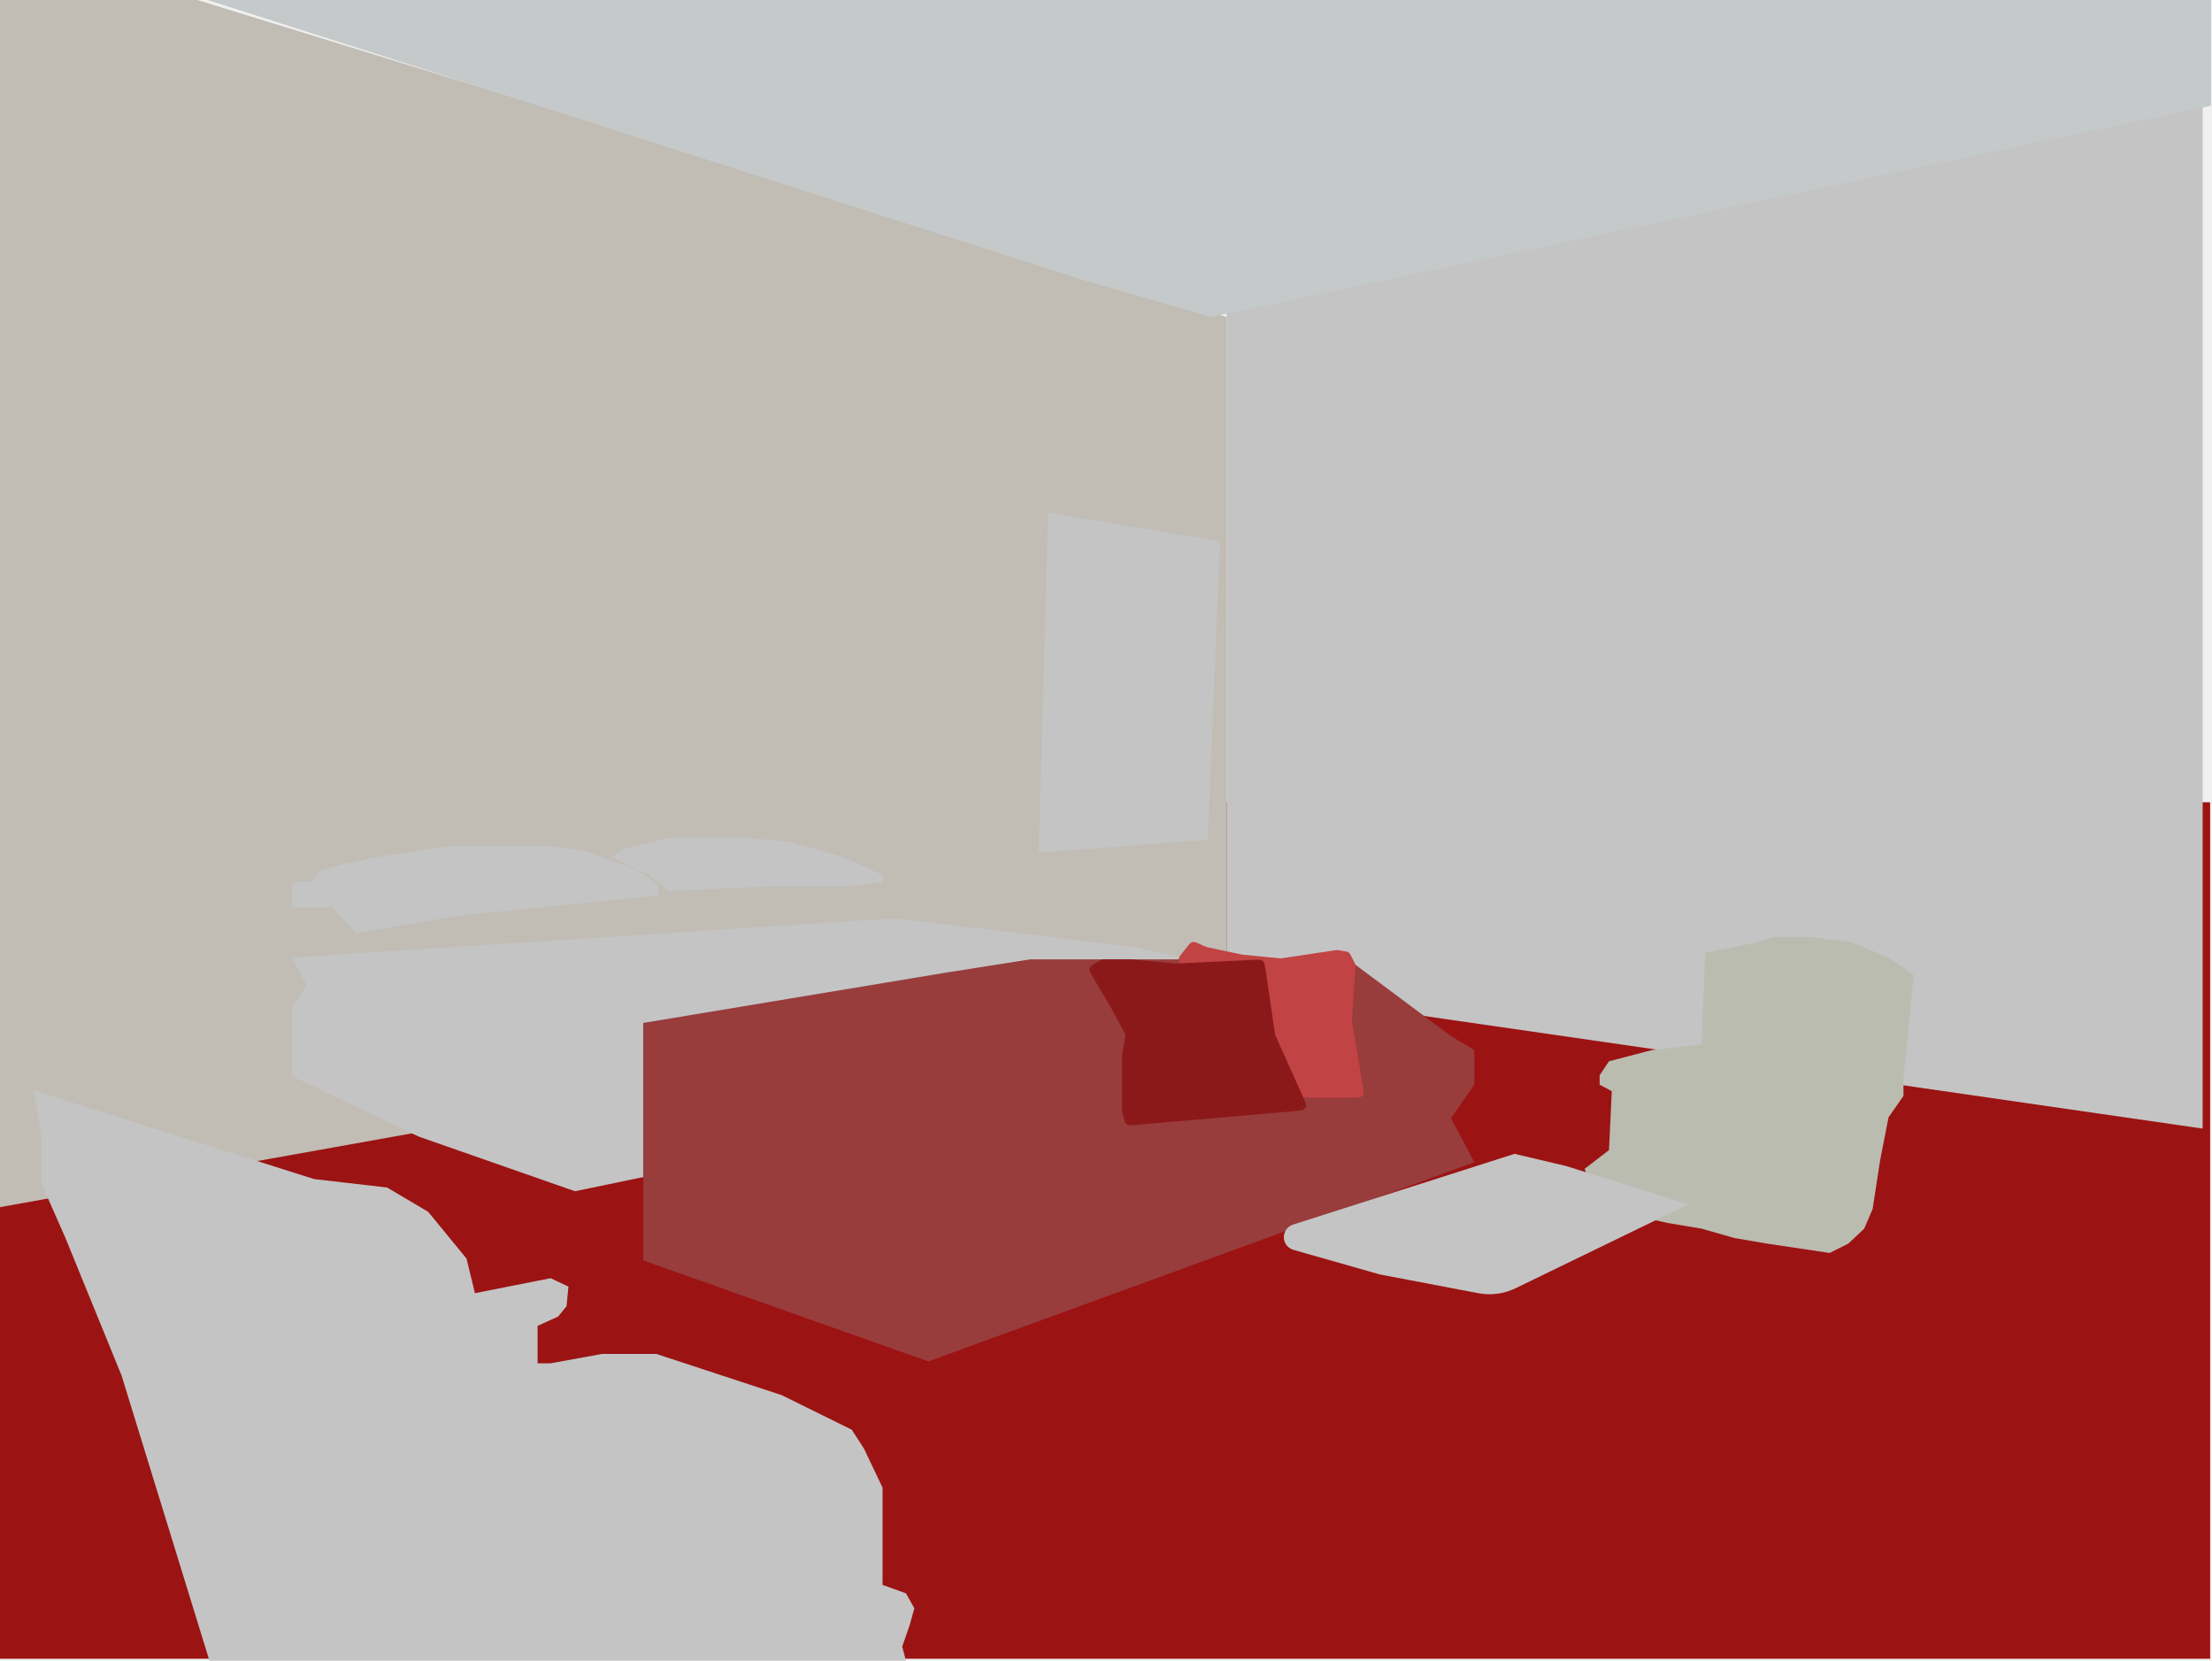
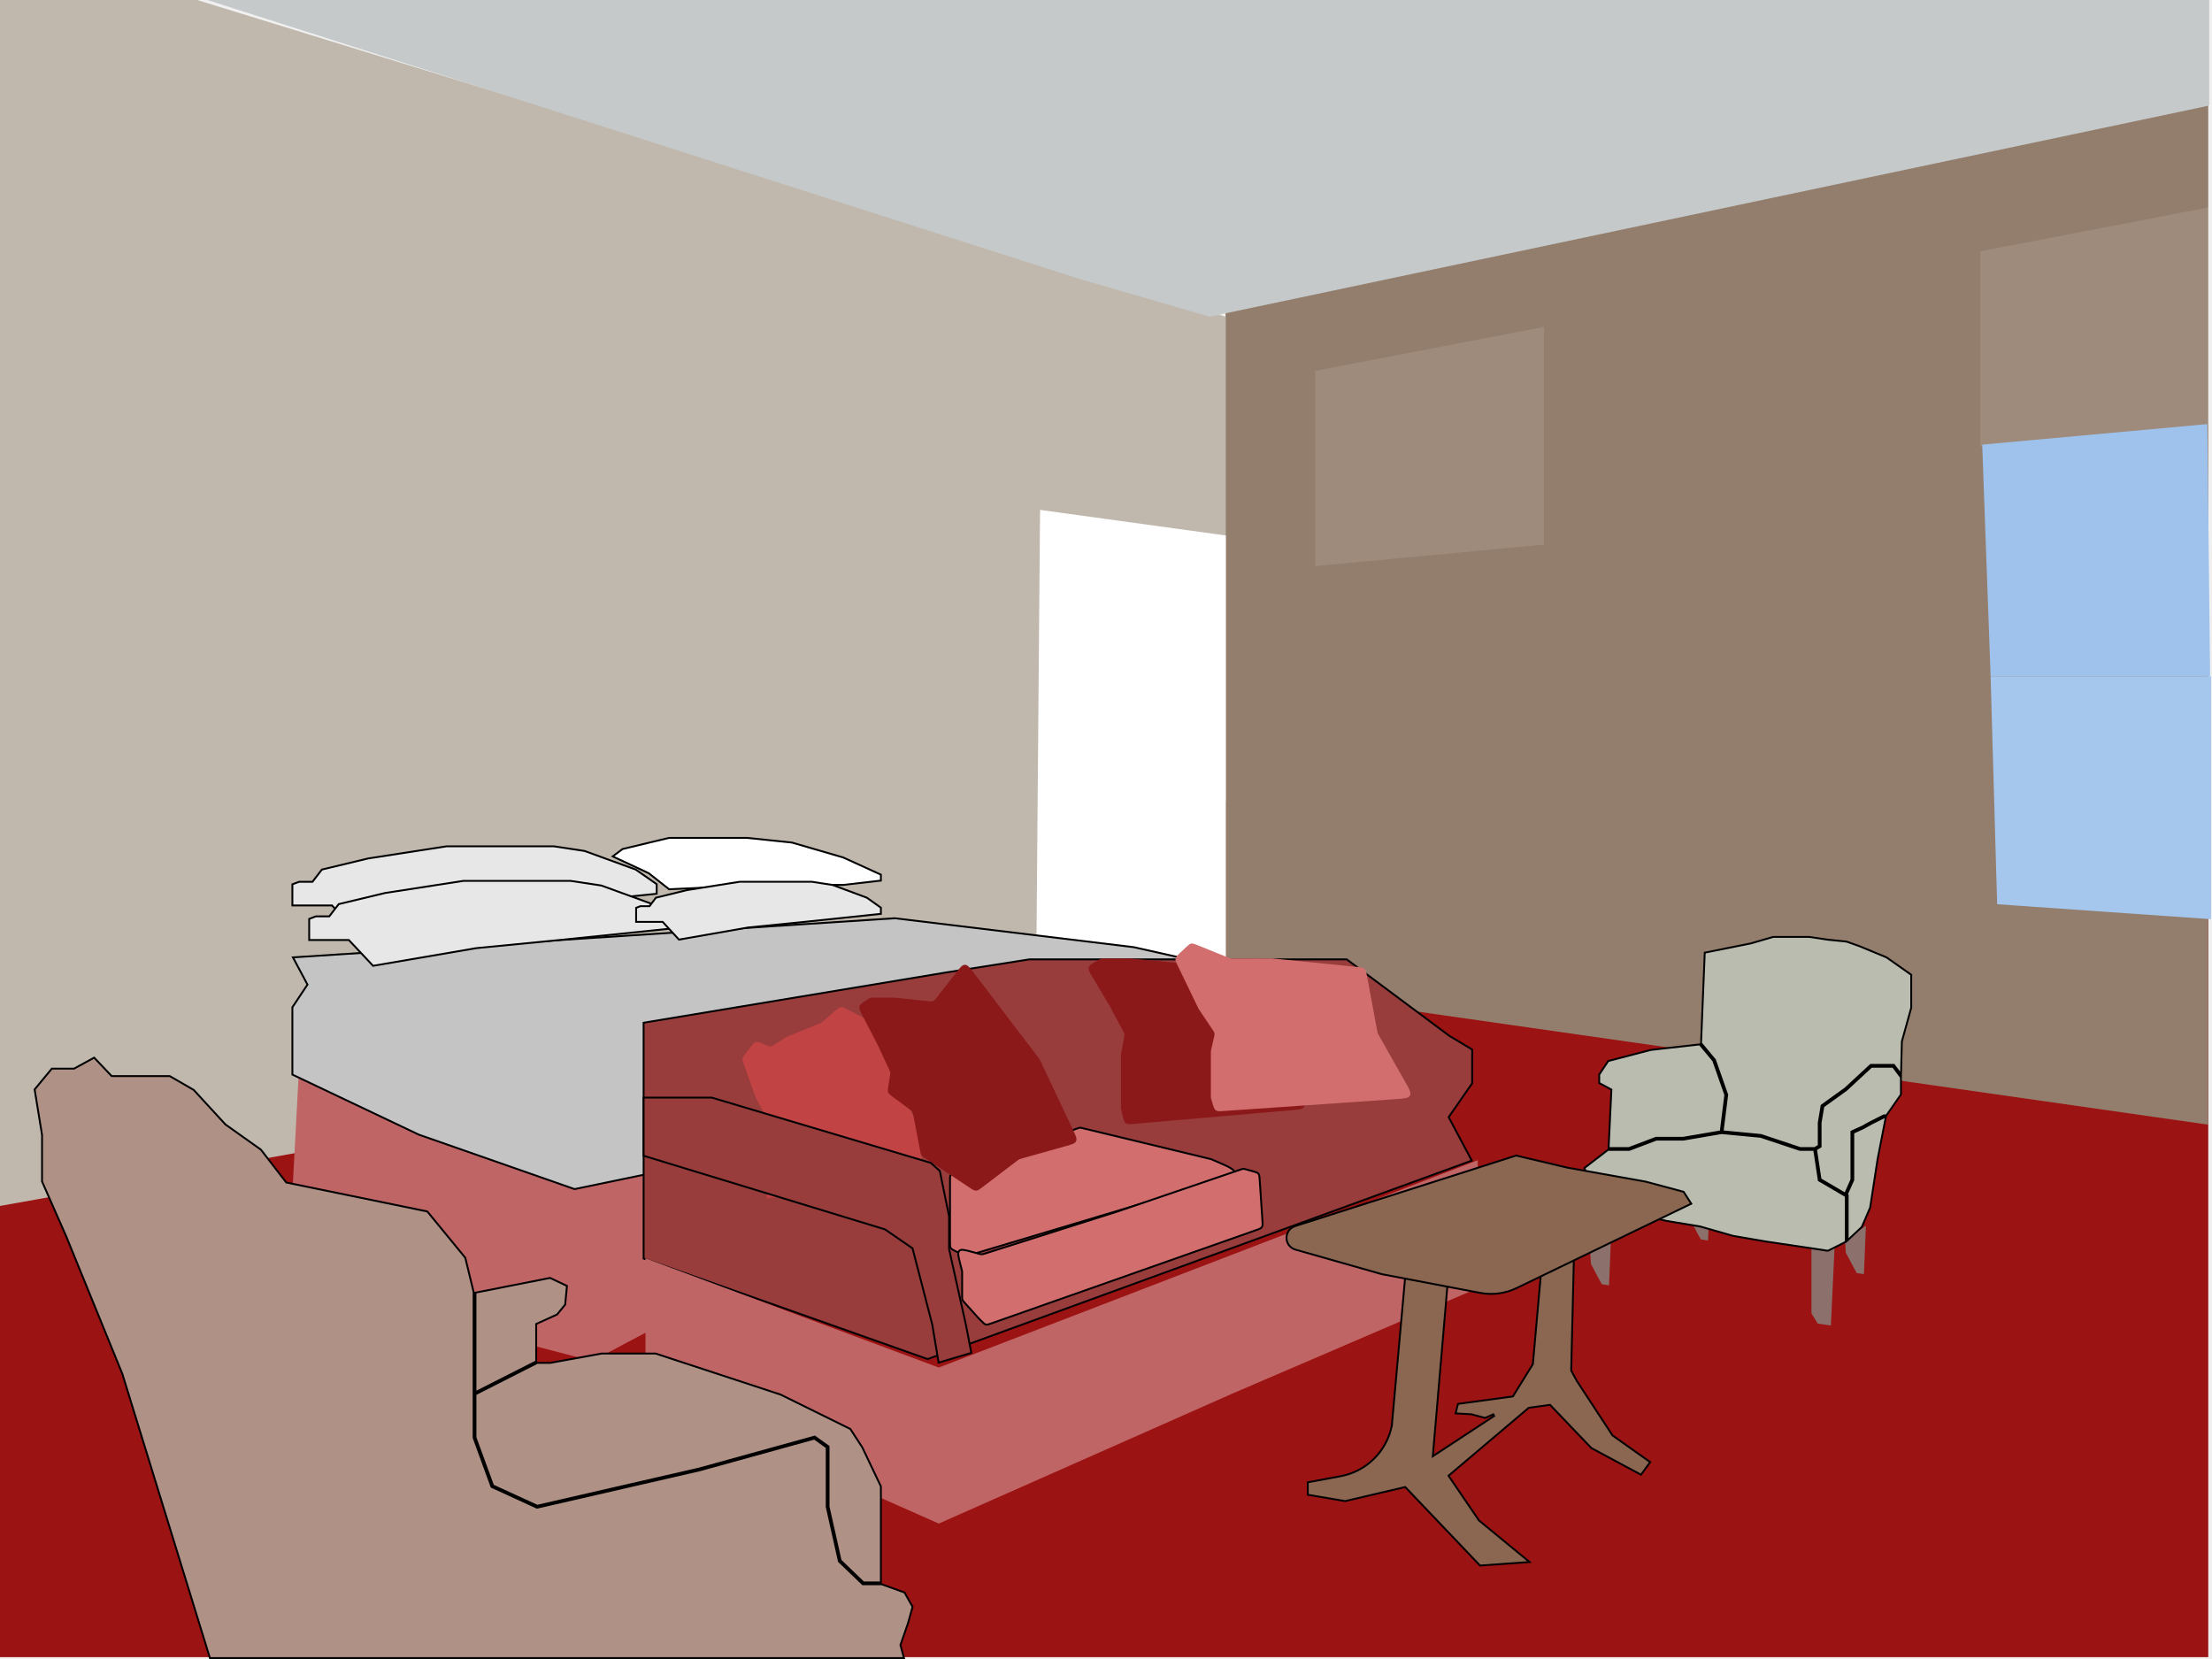
- <svg xmlns="http://www.w3.org/2000/svg" width="1183" height="888" viewBox="0 0 1183 888" fill="none">
+ <svg xmlns="http://www.w3.org/2000/svg" width="1184" height="888" viewBox="0 0 1184 888" fill="none">
  <rect y="429" width="1182" height="458" fill="#9C1313" />
-   <path d="M1178 52.5L656 166.5V528L1178 603.5V52.5Z" fill="#C4C4C4" />
-   <path d="M0 0H105.5L656 169.5V528L0 645.5V0Z" fill="#C1BCB4" />
+   <path d="M1182 53L656 166.586V526.774L1182 602V53Z" fill="#937E6D" />
+   <path d="M0 0H105.5L656 169.5V528L0 645.5V0Z" fill="#C0B8AD" />
+   <path d="M556.708 272.931L656.137 286.623L656.137 533.499L554.442 545.915L556.708 272.931Z" fill="white" />
+   <path d="M969.601 667.115L977.5 669.999L982 667.116L980 709.499L973 708.5L969.601 702.999L969.601 667.115Z" fill="#8B706C" />
+   <path d="M991.941 656.063L996.285 657.833L998.756 656.071L997.682 682.012L993.834 681.396L991.963 678.027L988 670.5L987.5 663L991.941 656.063Z" fill="#8B706C" />
+   <path d="M908.506 638.064L912.85 639.834L915.321 638.072L914.247 664.013L910.399 663.397L908.528 660.028L904.565 652.501L904.065 645.001L908.506 638.064Z" fill="#8B706C" />
+   <path d="M855.506 662.064L859.85 663.834L862.321 662.072L861.247 688.013L857.399 687.397L855.528 684.028L851.565 676.501L851.065 669.001L855.506 662.064Z" fill="#8B706C" />
+   <path d="M160 572.5L317 631L605.5 520V588.5L474 645L317 728.5L154 686L160 572.5Z" fill="#C06565" />
  <path d="M111 0H1182.5V56.5L647.5 169.5L578.5 149.5L111 0Z" fill="#C5C9CA" />
-   <path d="M164 527L156 512L479 491L607 506.5L631.5 512L652 565.5L307.5 637L224 607.799L156 575.5V539L164 527Z" fill="#C4C4C4" />
-   <path d="M344 547L506.5 520L551 513H721L776 554L788.5 561.5V580L776 598L788.5 621.5L496.5 728L344 674V547Z" fill="#983C3C" />
-   <path d="M18 583L168 630.5L207 635L229 648L249.5 673L254 691.5L294.5 683.5L304 688L303 698.5L298.5 704L287.5 709V729H294.5L322 724H351L418 746L455.5 764.5L462 774.5L472 795.5V847.5L484.5 852L489 860L486.5 869L482.5 880.5L484.5 888H112L65 735.5L35 662L22 632.5V607.5L18 583Z" fill="#C4C4C4" />
-   <path d="M631.117 515.628C630.571 514.099 630.298 513.334 630.423 512.569C630.549 511.805 631.052 511.167 632.058 509.893L634.63 506.636C636.009 504.888 636.699 504.015 637.692 503.766C638.684 503.518 639.704 503.964 641.744 504.857L644.935 506.253C645.217 506.376 645.358 506.438 645.505 506.485C645.651 506.532 645.802 506.564 646.104 506.627L664.5 510.5L684.261 512.428C684.63 512.464 684.815 512.482 684.999 512.477C685.184 512.472 685.367 512.445 685.734 512.39L714.099 508.135C714.548 508.068 714.773 508.034 715 508.034C715.227 508.035 715.451 508.069 715.901 508.139L718.433 508.528C719.936 508.759 720.688 508.875 721.278 509.305C721.867 509.735 722.207 510.415 722.888 511.775L724.271 514.543C724.634 515.267 724.815 515.629 724.894 516.021C724.972 516.414 724.945 516.818 724.892 517.625L723.047 545.291C723.024 545.645 723.012 545.822 723.021 545.999C723.03 546.176 723.06 546.35 723.12 546.7L728.803 579.99C729.359 583.243 729.636 584.869 728.737 585.935C727.838 587 726.189 587 722.889 587H645C644.172 587 643.5 587.672 643.5 588.5V588.5V573.5V560.041C643.5 559.771 643.5 559.636 643.512 559.501C643.524 559.367 643.548 559.234 643.597 558.968L645.126 550.554C645.311 549.537 645.404 549.028 645.326 548.527C645.247 548.026 645.004 547.57 644.517 546.658L637.708 533.89C637.604 533.695 637.552 533.598 637.507 533.497C637.463 533.396 637.426 533.292 637.351 533.084L631.117 515.628Z" fill="#C14343" />
-   <path d="M584.645 522.784C583.166 520.298 582.426 519.056 582.752 517.834C583.078 516.613 584.338 515.903 586.859 514.485L588.13 513.771C588.811 513.387 589.152 513.196 589.526 513.098C589.899 513 590.29 513 591.072 513H605L628.325 515.21C628.537 515.23 628.644 515.24 628.75 515.242C628.857 515.245 628.963 515.24 629.176 515.23L670.575 513.258C673.153 513.136 674.442 513.074 675.335 513.808C676.229 514.543 676.418 515.819 676.796 518.372L681.878 552.676C681.939 553.088 681.969 553.293 682.028 553.492C682.086 553.691 682.171 553.88 682.342 554.259L696.531 585.791C698.111 589.303 698.901 591.058 698.117 592.395C697.333 593.731 695.414 593.898 691.578 594.23L607.17 601.552C604.705 601.765 603.472 601.872 602.567 601.217C601.662 600.562 601.378 599.357 600.811 596.948L600.159 594.178C600.08 593.839 600.04 593.67 600.02 593.498C600 593.325 600 593.151 600 592.804V578.5V565.041C600 564.771 600 564.636 600.012 564.501C600.024 564.367 600.048 564.234 600.097 563.968L601.626 555.554C601.811 554.537 601.904 554.028 601.826 553.527C601.747 553.026 601.504 552.57 601.017 551.658L594 538.5L584.645 522.784Z" fill="#8C1919" />
-   <path d="M912 509.5L937 504.5L949 501H957.5H968.5L978.5 502.5L988.5 503.5L995.5 506L1010 512L1023.5 521.5L1018 576.5V586L1010 597.5L1005.5 620.5L1001.5 646.5L997 657L988.5 665L978.5 670L945 665L927.5 662L910 657L892 654L872 649.5L854 644L847.5 625L860.5 615L862 583.5L855.5 580V575L860.5 567.5L883.5 561.5L910 558.5L912 509.5Z" fill="#BABCAF" />
-   <path d="M689.452 667.214C684.862 663.771 686.075 656.581 691.542 654.835L810 617L837.5 623.5L903 644L810.541 688.87C804.346 691.876 797.347 692.804 790.582 691.516L738 681.5L691.76 668.358C690.927 668.121 690.145 667.734 689.452 667.214V667.214Z" fill="#C4C4C4" />
-   <path d="M333 454L358 448H400L424 450.5L451.5 458.5L472 467.842V471.789L451.5 474.158H407.649L358 476.5L347 467.842L327 458.5L333 454Z" fill="#C4C4C4" />
-   <path d="M560.5 274L652.5 289.5L646 449L555.5 456L560.5 274Z" fill="#C4C4C4" />
-   <path d="M172 465L197 459L239 452.5H296.5L313 455L340.5 465L352 473V478.842L290.5 485.158L246 489.5L190.5 499L177.5 485.158H156V473L160 471.5H167L172 465Z" fill="#C4C4C4" />
+   <path d="M164.416 527.277L164.582 527.029L164.441 526.765L156.806 512.449L478.986 491.502L606.915 506.993L631.129 512.429L651.323 565.13L307.534 636.482L224.19 607.336L156.5 575.184V539.151L164.416 527.277Z" fill="#C4C4C4" stroke="black" />
+   <path d="M775.701 554.401L775.721 554.416L775.743 554.429L788 561.783V579.843L775.589 597.715L775.415 597.965L775.559 598.235L787.789 621.227L496.498 727.469L344.5 673.647V547.424L506.578 520.494L506.582 520.493L551.039 513.5H720.834L775.701 554.401Z" fill="#983C3C" stroke="black" />
+   <path d="M398.117 569.628C397.571 568.099 397.298 567.334 397.423 566.569C397.549 565.805 398.052 565.167 399.058 563.893L401.63 560.636C403.009 558.888 403.699 558.015 404.692 557.766C405.684 557.518 406.704 557.964 408.744 558.857L409.544 559.207C410.991 559.84 411.714 560.156 412.467 560.095C413.22 560.034 413.883 559.605 415.209 558.747L420.522 555.309C420.761 555.155 420.88 555.077 421.006 555.012C421.132 554.946 421.264 554.893 421.527 554.786L438.593 547.868C439.045 547.684 439.272 547.593 439.479 547.466C439.687 547.34 439.872 547.181 440.243 546.863L446.938 541.125C448.421 539.853 449.163 539.217 450.072 539.111C450.98 539.004 451.849 539.451 453.587 540.345L465.38 546.41C466.427 546.948 466.951 547.217 467.328 547.65C467.706 548.083 467.902 548.638 468.294 549.748L473.5 564.5L479 576L489.672 599.285C489.836 599.642 489.918 599.821 489.975 600.008C490.033 600.195 490.066 600.388 490.132 600.775L495.803 633.99C496.359 637.243 496.636 638.869 495.737 639.935C494.838 641 493.189 641 489.889 641H412C411.172 641 410.5 641.672 410.5 642.5V627.5V614.041C410.5 613.771 410.5 613.636 410.512 613.501C410.524 613.367 410.548 613.234 410.597 612.968L412.126 604.554C412.311 603.537 412.404 603.028 412.326 602.527C412.247 602.026 412.004 601.57 411.517 600.658L404.708 587.89C404.604 587.695 404.552 587.598 404.507 587.497C404.463 587.396 404.426 587.292 404.351 587.084L398.117 569.628Z" fill="#C14343" />
+   <path d="M345.5 673.5L502.5 732L791 621V689.5L659.5 746L502.5 815.5L345.5 746V673.5Z" fill="#C06565" />
+   <path d="M584.646 522.784C583.167 520.298 582.427 519.056 582.753 517.834C583.079 516.613 584.339 515.903 586.86 514.485L588.131 513.771C588.812 513.387 589.153 513.196 589.527 513.098C589.9 513 590.291 513 591.073 513H605.001L628.326 515.21C628.538 515.23 628.645 515.24 628.751 515.242C628.858 515.245 628.964 515.24 629.177 515.23L670.576 513.258C673.154 513.136 674.443 513.074 675.336 513.808C676.229 514.543 676.419 515.819 676.797 518.372L681.879 552.676C681.94 553.088 681.97 553.293 682.029 553.492C682.087 553.691 682.172 553.88 682.343 554.259L696.532 585.791C698.112 589.303 698.902 591.058 698.118 592.395C697.334 593.731 695.415 593.898 691.579 594.23L607.171 601.552C604.706 601.765 603.473 601.872 602.568 601.217C601.663 600.562 601.379 599.357 600.812 596.948L600.16 594.178C600.081 593.839 600.041 593.67 600.021 593.498C600.001 593.325 600.001 593.151 600.001 592.804V578.5V565.041C600.001 564.771 600.001 564.636 600.013 564.501C600.025 564.367 600.049 564.234 600.098 563.968L601.627 555.554C601.812 554.537 601.905 554.028 601.827 553.527C601.748 553.026 601.505 552.57 601.018 551.658L594.001 538.5L584.646 522.784Z" fill="#8C1919" />
+   <path d="M630.417 516.958C629.493 515.05 629.031 514.095 629.208 513.13C629.385 512.164 630.156 511.436 631.697 509.98L634.7 507.145C636.06 505.86 636.74 505.218 637.605 505.055C638.469 504.892 639.336 505.243 641.071 505.945L657.417 512.562C657.957 512.78 658.227 512.889 658.511 512.945C658.795 513 659.086 513 659.668 513H681L726.398 517.551C728.553 517.767 729.631 517.875 730.367 518.552C731.103 519.228 731.301 520.293 731.698 522.422L737.222 552.054C737.313 552.546 737.359 552.791 737.444 553.025C737.53 553.259 737.653 553.476 737.899 553.911L752.308 579.359C754.416 583.082 755.47 584.943 754.686 586.401C753.902 587.86 751.768 588.007 747.499 588.301L655.117 594.669C652.815 594.828 651.665 594.907 650.799 594.306C649.933 593.704 649.606 592.598 648.951 590.387L648.386 588.48C648.263 588.064 648.202 587.856 648.171 587.642C648.139 587.428 648.139 587.211 648.139 586.777V574.669V563.234C648.139 562.895 648.139 562.726 648.158 562.558C648.177 562.391 648.215 562.226 648.291 561.896L649.738 555.567C650.023 554.321 650.166 553.698 650.053 553.088C649.94 552.478 649.584 551.947 648.872 550.886L641.608 540.062L630.417 516.958Z" fill="#D26E6E" />
+   <path d="M508.5 632.252C508.5 631.22 508.501 630.487 508.565 629.913C508.628 629.352 508.748 628.994 508.956 628.699C509.164 628.404 509.461 628.171 509.968 627.922C510.486 627.669 511.176 627.421 512.148 627.073L576.482 604.074C577.346 603.765 577.686 603.648 578.034 603.63C578.381 603.611 578.731 603.691 579.623 603.906L647.878 620.364C648.138 620.427 648.24 620.452 648.338 620.485C648.436 620.518 648.532 620.559 648.777 620.665L651.725 621.944C654.895 623.319 657.222 624.33 658.747 625.254C660.301 626.196 660.807 626.921 660.764 627.656C660.72 628.391 660.132 629.051 658.477 629.802C656.853 630.54 654.423 631.268 651.114 632.259L591.731 650.034L518.921 671.828C517.74 672.181 517.276 672.311 516.816 672.269C516.356 672.226 515.925 672.014 514.828 671.45L511.484 669.73C510.683 669.318 510.115 669.025 509.69 668.748C509.275 668.478 509.033 668.245 508.866 667.972C508.699 667.698 508.603 667.376 508.552 666.883C508.501 666.379 508.5 665.74 508.5 664.839V653.5V640.5V632.252Z" fill="#D26E6E" stroke="black" />
+   <path d="M598.151 648.477L598.151 648.477L598.161 648.473L663.906 626.071C664.805 625.765 665.158 625.65 665.518 625.64C665.878 625.629 666.237 625.724 667.152 625.978L670.268 626.843C671.269 627.121 671.979 627.32 672.518 627.537C673.044 627.749 673.358 627.962 673.587 628.243C673.816 628.524 673.961 628.875 674.062 629.434C674.165 630.005 674.215 630.741 674.284 631.777L675.698 652.989C675.772 654.094 675.823 654.88 675.792 655.495C675.762 656.098 675.653 656.483 675.443 656.803C675.232 657.123 674.92 657.374 674.379 657.64C673.825 657.912 673.083 658.174 672.038 658.542L530.898 708.273C530.022 708.581 529.401 708.799 528.893 708.921C528.397 709.039 528.053 709.053 527.732 708.98C527.41 708.908 527.106 708.746 526.71 708.425C526.304 708.096 525.838 707.631 525.181 706.974L523.863 705.656L516.412 697.377C515.625 696.503 515.324 696.157 515.166 695.744C515.008 695.332 515 694.873 515 693.698V681.265L515 681.232C515 680.881 515 680.661 514.972 680.44C514.944 680.219 514.888 680.005 514.8 679.666L514.792 679.634L514.09 676.925C513.506 674.675 513.085 673.043 512.954 671.82C512.824 670.602 513.001 669.936 513.453 669.491C513.905 669.046 514.573 668.88 515.789 669.029C517.01 669.178 518.636 669.625 520.876 670.243L523.652 671.009L523.726 671.029C524.507 671.245 524.998 671.381 525.507 671.371C526.016 671.361 526.502 671.207 527.274 670.962L527.347 670.939L598.151 648.477Z" fill="#D26E6E" stroke="black" />
+   <path d="M461.508 543.29C460.317 540.99 459.721 539.84 460.018 538.72C460.316 537.599 461.404 536.896 463.579 535.49L464.4 534.96C465.138 534.484 465.507 534.245 465.922 534.123C466.338 534 466.777 534 467.656 534H479.228L496.334 535.862C497.965 536.039 498.78 536.128 499.5 535.822C500.22 535.516 500.722 534.868 501.726 533.571L511.717 520.674C513.915 517.837 515.014 516.418 516.492 516.424C517.971 516.43 519.058 517.858 521.233 520.712L556.117 566.497C556.308 566.748 556.404 566.874 556.486 567.009C556.568 567.143 556.635 567.286 556.77 567.572L574.472 605.084C575.878 608.062 576.58 609.551 576.003 610.817C575.425 612.084 573.84 612.529 570.671 613.421L546.6 620.191C546.051 620.345 545.777 620.422 545.524 620.548C545.271 620.674 545.044 620.847 544.591 621.192L525.889 635.421C524.252 636.667 523.433 637.29 522.477 637.322C521.522 637.353 520.664 636.786 518.947 635.652L495.109 619.894C494.069 619.206 493.549 618.863 493.213 618.358C492.876 617.854 492.759 617.242 492.525 616.017L488.94 597.296C488.722 596.161 488.614 595.594 488.314 595.117C488.014 594.639 487.551 594.295 486.623 593.607L477.842 587.088C476.421 586.033 475.71 585.505 475.394 584.73C475.077 583.954 475.215 583.08 475.492 581.332L476.36 575.851C476.502 574.955 476.573 574.507 476.511 574.064C476.449 573.621 476.258 573.21 475.876 572.386L469.759 559.213L461.508 543.29Z" fill="#8C1919" />
+   <path d="M917.972 567.334L917.942 567.249L917.884 567.18L910.509 558.328L912.485 509.913L937.1 504.99L937.121 504.986L937.141 504.98L949.073 501.5H957.501H968.464L978.427 502.994L978.439 502.996L978.452 502.998L988.391 503.991L995.322 506.467L1009.76 512.441L1023 521.76V539.432L1018.02 557.366L1018 557.425L1018 557.487L1017.54 575.051L1013.9 570.2L1013.75 570H1013.5H1001.5H1001.31L1001.16 570.133L987.683 582.612L975.208 591.594L975.041 591.715L975.007 591.918L973.507 600.918L973.5 600.959V601V613.217L971.362 614.5H963.581L942.658 607.526L942.604 607.508L942.547 607.502L922.06 605.551L924.496 586.062L924.511 585.945L924.472 585.834L917.972 567.334ZM909.79 559.027L917.058 567.751L923.489 586.055L921.05 605.57L900.958 609H886.5H886.408L886.323 609.033L871.91 614.5H861.026L862.501 583.524L862.516 583.209L862.239 583.06L856.001 579.701V575.151L860.812 567.936L883.593 561.993L909.79 559.027ZM860.672 615.5H872.001H872.093L872.179 615.467L886.592 610H901H901.042L901.084 609.993L921.519 606.504L942.396 608.492L963.342 615.474L963.419 615.5H963.5H971.07L973.506 631.575L973.541 631.811L973.747 631.931L987.609 640.056L988.001 640.286V664.691L978.419 669.482L945.086 664.507L945.075 664.505L927.613 661.512L910.139 656.519L910.112 656.511L910.084 656.507L892.098 653.509L872.13 649.016L854.392 643.596L848.091 625.178L860.672 615.5ZM996.583 656.707L989.001 663.843V640V639.714L988.754 639.569L988.501 639.42L991.956 631.704L992 631.607V631.5V612V606.322L997.208 603.955L997.227 603.947L997.244 603.937L1001.73 601.442L1008.62 598H1009.39L1005.01 620.404L1005.01 620.414L1005.01 620.424L1001.02 646.361L996.583 656.707ZM991 631.393L987.634 638.912L974.459 631.189L972.045 615.256L974.257 613.929L974.5 613.783V613.5V601.041L975.959 592.285L988.292 583.406L988.317 583.388L988.34 583.367L1001.7 571H1013.25L1017.5 576.667V585.843L1009.74 597H1008.5H1008.38L1008.28 597.053L1001.28 600.553L1001.27 600.558L1001.26 600.563L996.776 603.053L991.293 605.545L991 605.678V606V612V631.393Z" fill="#BABCAF" stroke="black" />
+   <path d="M744.99 763.098L744.5 763L744.998 763.045L752.442 680.168L767.346 684.976L767.56 685.045L767.754 684.931L775.419 680.422L767.002 778.457L766.914 779.483L767.774 778.918L799.774 757.918L799.297 757.043L794.958 758.971L787.629 757.017L787.579 757.004L787.528 757.001L779.132 756.534L780.403 751.45L809.567 747.495L809.801 747.464L809.925 747.263L820.425 730.263L820.488 730.162L820.498 730.044L824.972 679.833L842.481 671.789L841 733.488L840.997 733.622L841.061 733.739L844.061 739.239L844.071 739.257L844.082 739.274L863.082 768.274L863.134 768.353L863.211 768.408L883.296 782.614L878.354 789.354L851.806 775.097L829.861 752.154L829.685 751.97L829.432 752.005L818.432 753.505L818.288 753.524L818.177 753.618L775.677 789.618L775.333 789.909L775.587 790.281L791.587 813.781L791.627 813.841L791.683 813.886L818.714 836.091L792.2 837.984L752.362 796.155L752.165 795.948L751.886 796.013L719.984 803.49L700 800.078V793.416L717.529 790.17C731.357 787.609 742.232 776.888 744.99 763.098Z" fill="#8B6751" stroke="black" />
+   <path d="M838.885 624.987L838.898 624.99L838.912 624.992L880.89 632.488L901.183 637.933L905.274 644.295L811.803 689.45C805.717 692.391 798.847 693.295 792.207 692.03L739.615 682.013L693.396 668.877C692.623 668.657 691.896 668.297 691.252 667.814C686.987 664.615 688.114 657.933 693.194 656.311L811.52 618.519L838.885 624.987Z" fill="#8B6751" stroke="black" />
+   <path d="M407.649 473.658H407.637L407.625 473.658L358.163 475.992L347.309 467.449L347.264 467.414L347.212 467.389L327.967 458.4L333.217 454.462L358.059 448.5H399.974L423.903 450.993L451.326 458.97L471.5 468.164V471.344L451.471 473.658H407.649Z" fill="white" stroke="black" />
+   <path d="M253.5 769.5V769.588L253.53 769.672L263.03 795.672L263.102 795.868L263.292 795.955L287.292 806.955L287.446 807.025L287.612 806.987L374.612 786.987L374.623 786.985L374.633 786.982L435.903 770.045L442.5 774.757V806.5V806.555L442.512 806.609L449.012 835.609L449.045 835.756L449.154 835.861L461.654 847.861L461.799 848H462H471.913L484.155 852.407L488.463 860.065L486.023 868.851L482.028 880.336L481.977 880.481L482.017 880.629L483.849 887.5H112.369L65.478 735.353L65.471 735.332L65.463 735.311L35.463 661.811L35.463 661.811L35.458 661.798L22.5 632.395V607.5V607.459L22.494 607.419L18.53 583.143L27.735 572H39.5H39.627L39.739 571.939L50.402 566.123L59.638 575.844L59.785 576H60H78H90.866L103.684 583.395L120.632 601.838L120.667 601.877L120.71 601.908L139.65 615.364L153.104 632.805L153.218 632.952L153.399 632.99L228.726 648.454L249.041 673.229L253.5 691.56V746V769.5ZM471.5 847H462.201L449.955 835.244L443.5 806.445V774.5V774.243L443.291 774.093L436.291 769.093L436.097 768.955L435.867 769.018L374.377 786.015L287.554 805.975L263.898 795.132L254.5 769.411V746.307L287.62 729.5H294.5H294.545L294.589 729.492L322.045 724.5H350.92L417.81 746.464L455.156 764.888L461.563 774.745L471.5 795.613V847ZM287 728.693L254.5 745.186V691.911L294.435 684.022L303.469 688.302L302.517 698.301L298.187 703.593L287.293 708.545L287 708.678V709V728.693Z" fill="#AF9186" stroke="black" />
+   <path d="M1060 134.5L1182.41 111V227.5L1060 239L1060 134.5Z" fill="white" fill-opacity="0.1" />
+   <path d="M704 198.5L826.413 175V291.5L704 303L704 198.5Z" fill="white" fill-opacity="0.1" />
+   <path d="M1065.5 362H1183.5V492L1069 484L1065.5 362Z" fill="#A5C7ED" />
+   <path d="M1061 238L1181.5 227L1183 362H1065.5L1061 238Z" fill="#9FC2EC" />
+   <path d="M245.951 489.002L245.933 489.004L245.916 489.007L190.681 498.462L177.864 484.816L177.716 484.658H177.5H156.5V473.347L160.091 472H167H167.246L167.396 471.805L172.289 465.445L197.097 459.491L239.038 453H296.462L312.876 455.487L340.268 465.448L351.5 473.261V478.391L290.451 484.66L290.449 484.661L245.951 489.002Z" fill="#E7E7E7" stroke="black" />
+   <path d="M254.951 507.502L254.933 507.504L254.916 507.507L199.681 516.962L186.864 503.316L186.716 503.158H186.5H165.5V491.847L169.091 490.5H176H176.246L176.396 490.305L181.289 483.945L206.097 477.991L248.038 471.5H305.462L321.876 473.987L349.268 483.948L360.5 491.761V496.891L299.451 503.16L299.449 503.161L254.951 507.502Z" fill="#E7E7E7" stroke="black" />
+   <path d="M400.563 496.437L400.544 496.439L400.526 496.442L363.418 502.933L354.848 493.609L354.699 493.447H354.48H340.5V485.924L342.786 485.048H347.408H347.658L347.808 484.849L351.068 480.518L367.711 476.436L395.937 471.973H434.584L445.608 473.679L464.019 480.521L471.5 485.838V489.15L430.532 493.449L430.529 493.45L400.563 496.437Z" fill="#E7E7E7" stroke="black" />
+   <path d="M519.923 724.15L502.4 729.359L498.993 708.918L498.99 708.896L498.984 708.875L488.484 668.375L488.437 668.194L488.284 668.088L473.784 658.088L473.72 658.044L473.646 658.022L344.5 618.63V587.5H380.927L498.249 622.447L503.043 626.761L508 651.05V668.5V668.555L508.012 668.608L517.009 709.095L517.012 709.108L519.923 724.15Z" fill="#983C3C" stroke="black" />
</svg>
